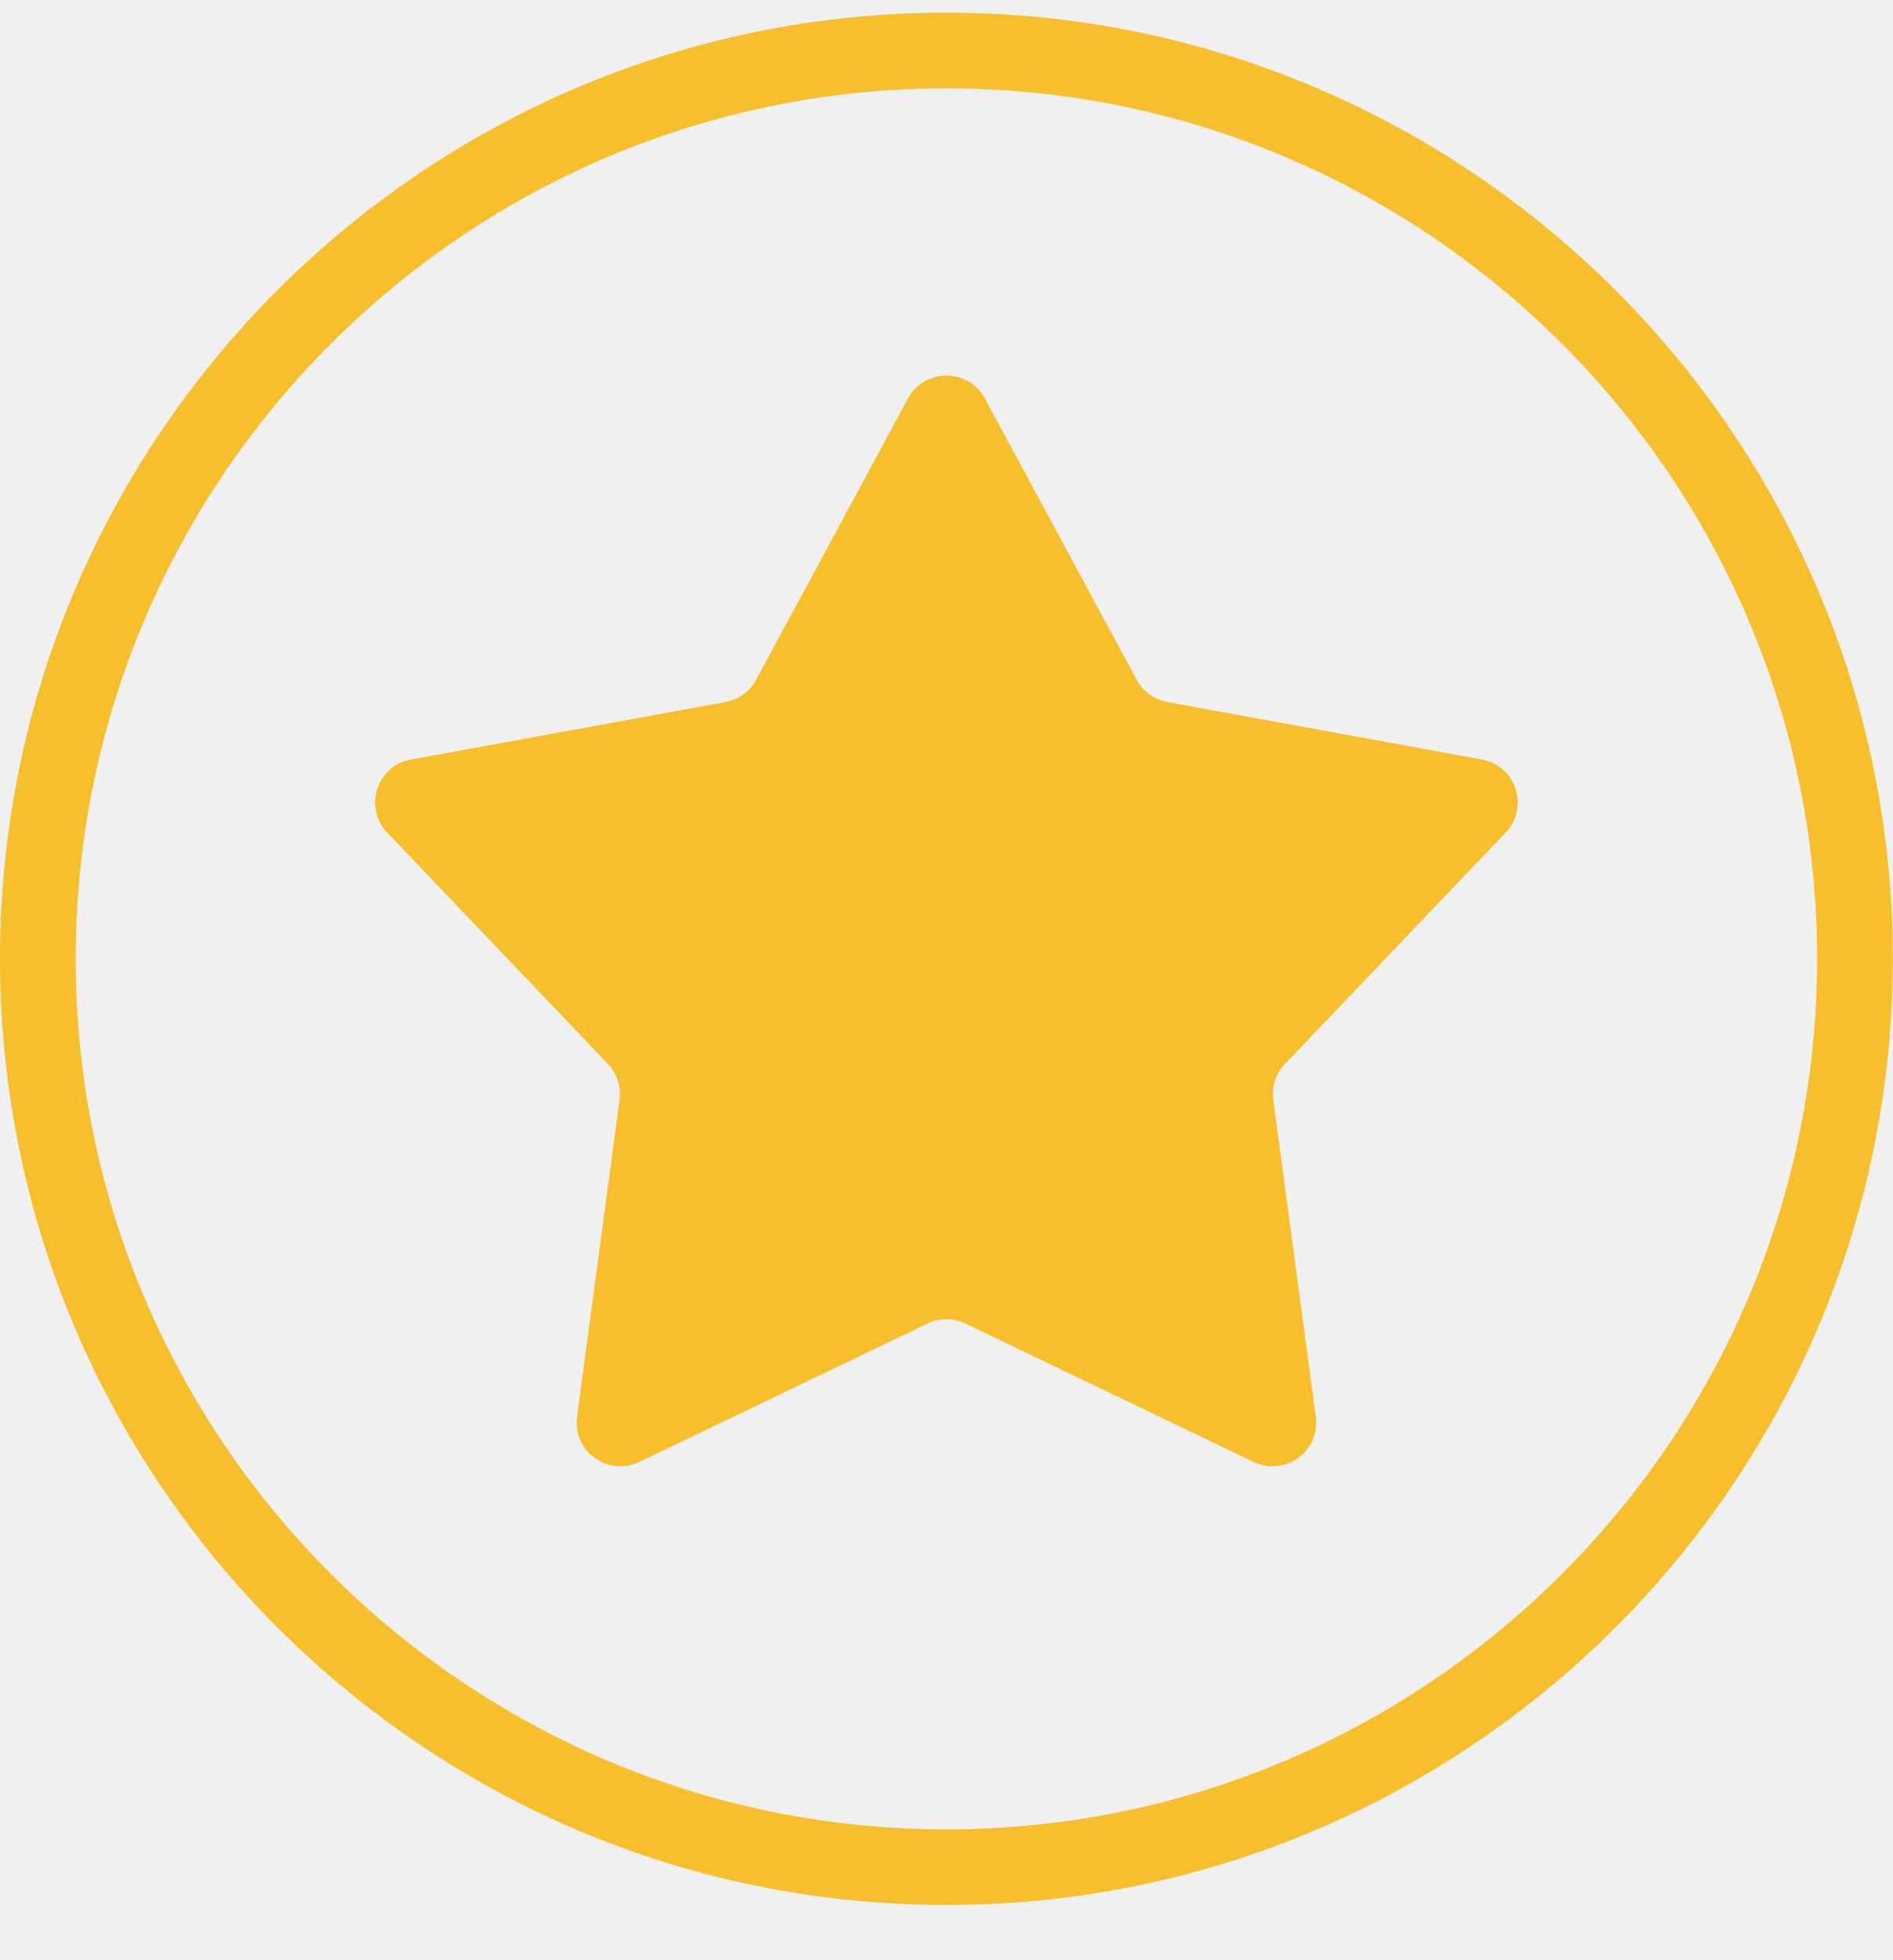
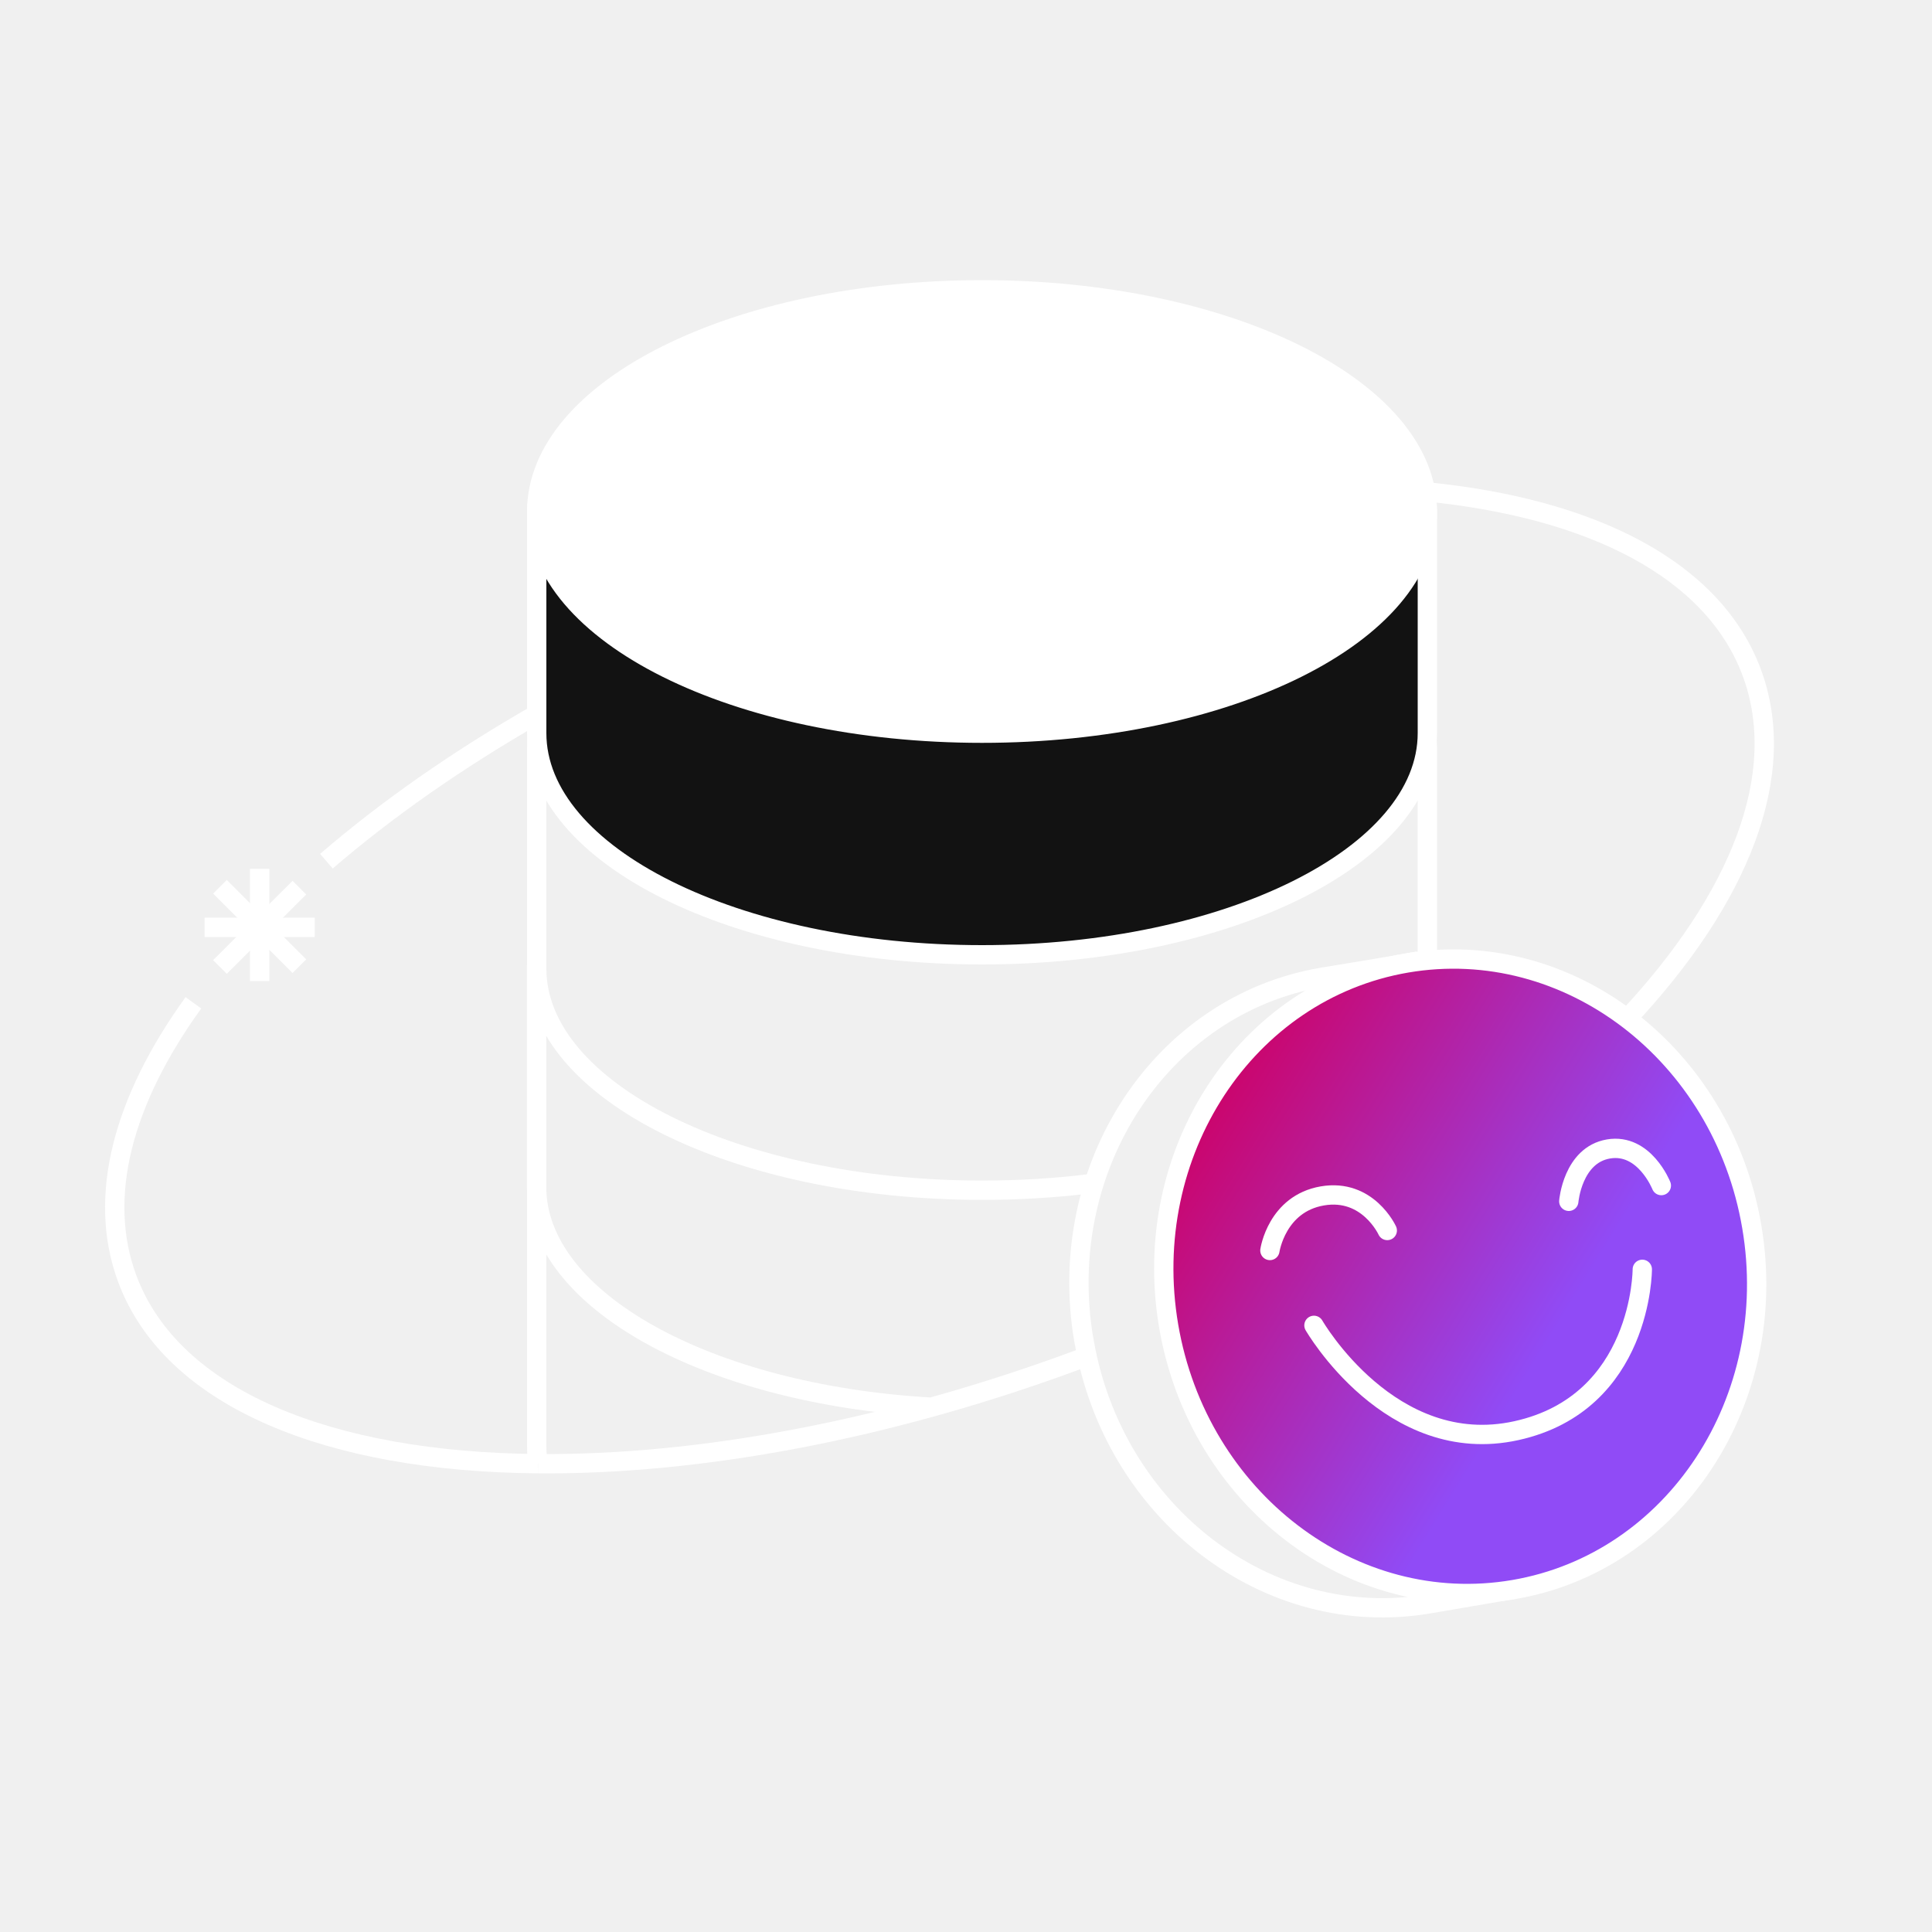
- <svg xmlns="http://www.w3.org/2000/svg" width="28" height="29" viewBox="0 0 28 29" fill="none">
-   <g opacity="0.9" clip-path="url(#clip0_1736_3344)">
-     <path d="M14 28.186C6.28 28.186 0 21.906 0 14.187C0 6.467 6.28 0.187 14 0.187C21.72 0.187 28 6.467 28 14.187C28 21.906 21.72 28.186 14 28.186ZM14 1.307C6.898 1.307 1.12 7.085 1.12 14.187C1.12 21.288 6.898 27.067 14 27.067C21.102 27.067 26.88 21.288 26.88 14.187C26.88 7.085 21.102 1.307 14 1.307Z" fill="#F8B917" />
-     <path d="M14.569 5.896L16.815 10.059C16.908 10.231 17.075 10.352 17.268 10.387L21.921 11.238C22.427 11.33 22.627 11.947 22.272 12.319L19.008 15.742C18.872 15.884 18.809 16.08 18.835 16.274L19.464 20.962C19.532 21.471 19.007 21.853 18.544 21.631L14.28 19.583C14.103 19.498 13.897 19.498 13.72 19.583L9.456 21.631C8.993 21.853 8.468 21.471 8.536 20.962L9.165 16.274C9.192 16.08 9.128 15.884 8.993 15.742L5.728 12.319C5.373 11.947 5.574 11.33 6.08 11.238L10.732 10.387C10.925 10.352 11.092 10.231 11.185 10.059L13.431 5.896C13.676 5.444 14.325 5.444 14.569 5.896Z" fill="#F8B917" />
-   </g>
+ <svg xmlns="http://www.w3.org/2000/svg" width="20" height="20" viewBox="0 0 20 20" fill="none">
+   <path d="M3.379 8.915C3.999 8.381 4.733 7.866 5.559 7.393M16.846 10.544C18.009 9.301 18.527 8.015 18.133 6.959C17.735 5.894 16.48 5.26 14.761 5.091" stroke="white" stroke-width="0.2" stroke-miterlimit="10" />
+   <path d="M5.57 15.152C3.405 15.134 1.781 14.479 1.318 13.239C1.001 12.388 1.275 11.388 2.002 10.381" stroke="white" stroke-width="0.2" stroke-miterlimit="10" />
+   <path d="M2.118 9.6H3.258" stroke="white" stroke-width="0.2" stroke-miterlimit="10" />
+   <path d="M2.688 8.994V10.156" stroke="white" stroke-width="0.2" stroke-miterlimit="10" />
+   <path d="M2.277 9.18L3.099 10.002" stroke="white" stroke-width="0.2" stroke-miterlimit="10" />
+   <path d="M3.099 9.189L2.277 10.01" stroke="white" stroke-width="0.2" stroke-miterlimit="10" />
+   <path d="M5.57 15.152C5.56 15.091 5.556 15.029 5.556 14.966V12.329" stroke="white" stroke-width="0.2" stroke-miterlimit="10" />
+   <path d="M9.62 14.566C7.331 14.431 5.555 13.462 5.555 12.287V9.992" stroke="white" stroke-width="0.2" stroke-miterlimit="10" />
+   <path d="M14.776 10.027V7.732C14.776 6.749 11.916 7.732 10.166 7.732C8.312 7.732 5.556 6.658 5.556 7.732V10.027C5.556 11.294 7.62 12.321 10.166 12.321C10.545 12.321 10.914 12.299 11.266 12.256" stroke="white" stroke-width="0.2" stroke-miterlimit="10" />
+   <path d="M14.776 7.589C14.776 8.856 12.711 9.884 10.166 9.884C7.62 9.884 5.556 8.857 5.556 7.589V5.294C5.556 4.22 8.312 5.294 10.166 5.294C11.916 5.294 14.776 4.312 14.776 5.294V7.589Z" fill="#121212" stroke="white" stroke-width="0.2" stroke-miterlimit="10" />
+   <path d="M10.166 7.59C12.712 7.59 14.776 6.562 14.776 5.295C14.776 4.027 12.712 3 10.166 3C7.62 3 5.556 4.027 5.556 5.295C5.556 6.562 7.62 7.59 10.166 7.59Z" fill="white" stroke="white" stroke-width="0.2" stroke-miterlimit="10" />
+   <path d="M11.205 14.059C9.195 14.809 7.224 15.166 5.57 15.152" stroke="white" stroke-width="0.2" stroke-miterlimit="10" />
+   <path d="M11.221 13.876C11.526 15.666 13.126 16.887 14.792 16.603C15.052 16.558 15.334 16.51 15.67 16.453C13.2 16.603 12.758 15.011 12.5 13.5C12.285 12.241 13 10.5 14.682 9.948C14.444 9.994 13.893 10.082 13.685 10.117C12.017 10.402 10.914 12.084 11.22 13.875L11.221 13.876Z" stroke="white" stroke-width="0.2" stroke-miterlimit="10" />
+   <path d="M15.67 16.455C17.336 16.171 18.44 14.489 18.134 12.697C17.829 10.906 16.23 9.685 14.563 9.969C12.896 10.254 11.793 11.936 12.098 13.727C12.404 15.518 14.003 16.739 15.67 16.455Z" fill="url(#paint0_linear_9909_21258)" stroke="white" stroke-width="0.2" stroke-miterlimit="10" />
+   <path d="M14.361 12.738C14.361 12.738 14.161 12.299 13.689 12.38C13.216 12.461 13.146 12.945 13.146 12.945" stroke="white" stroke-width="0.2" stroke-miterlimit="10" stroke-linecap="round" />
+   <path d="M17.198 12.273C17.198 12.273 17.023 11.831 16.651 11.894C16.279 11.957 16.24 12.436 16.24 12.436" stroke="white" stroke-width="0.2" stroke-miterlimit="10" stroke-linecap="round" />
+   <path d="M17.001 13.14C17.001 13.14 17.002 14.522 15.698 14.81C14.394 15.098 13.602 13.72 13.602 13.72" stroke="white" stroke-width="0.2" stroke-miterlimit="10" stroke-linecap="round" />
  <defs>
-     <clipPath id="clip0_1736_3344">
-       <rect width="28" height="28" fill="white" transform="translate(0 0.186523)" />
-     </clipPath>
+     <linearGradient id="paint0_linear_9909_21258" x1="17" y1="17" x2="11.031" y2="13.331" gradientUnits="userSpaceOnUse">
+       <stop offset="0.351" stop-color="#904BF6" />
+       <stop offset="1" stop-color="#CF0063" />
+     </linearGradient>
  </defs>
</svg>
